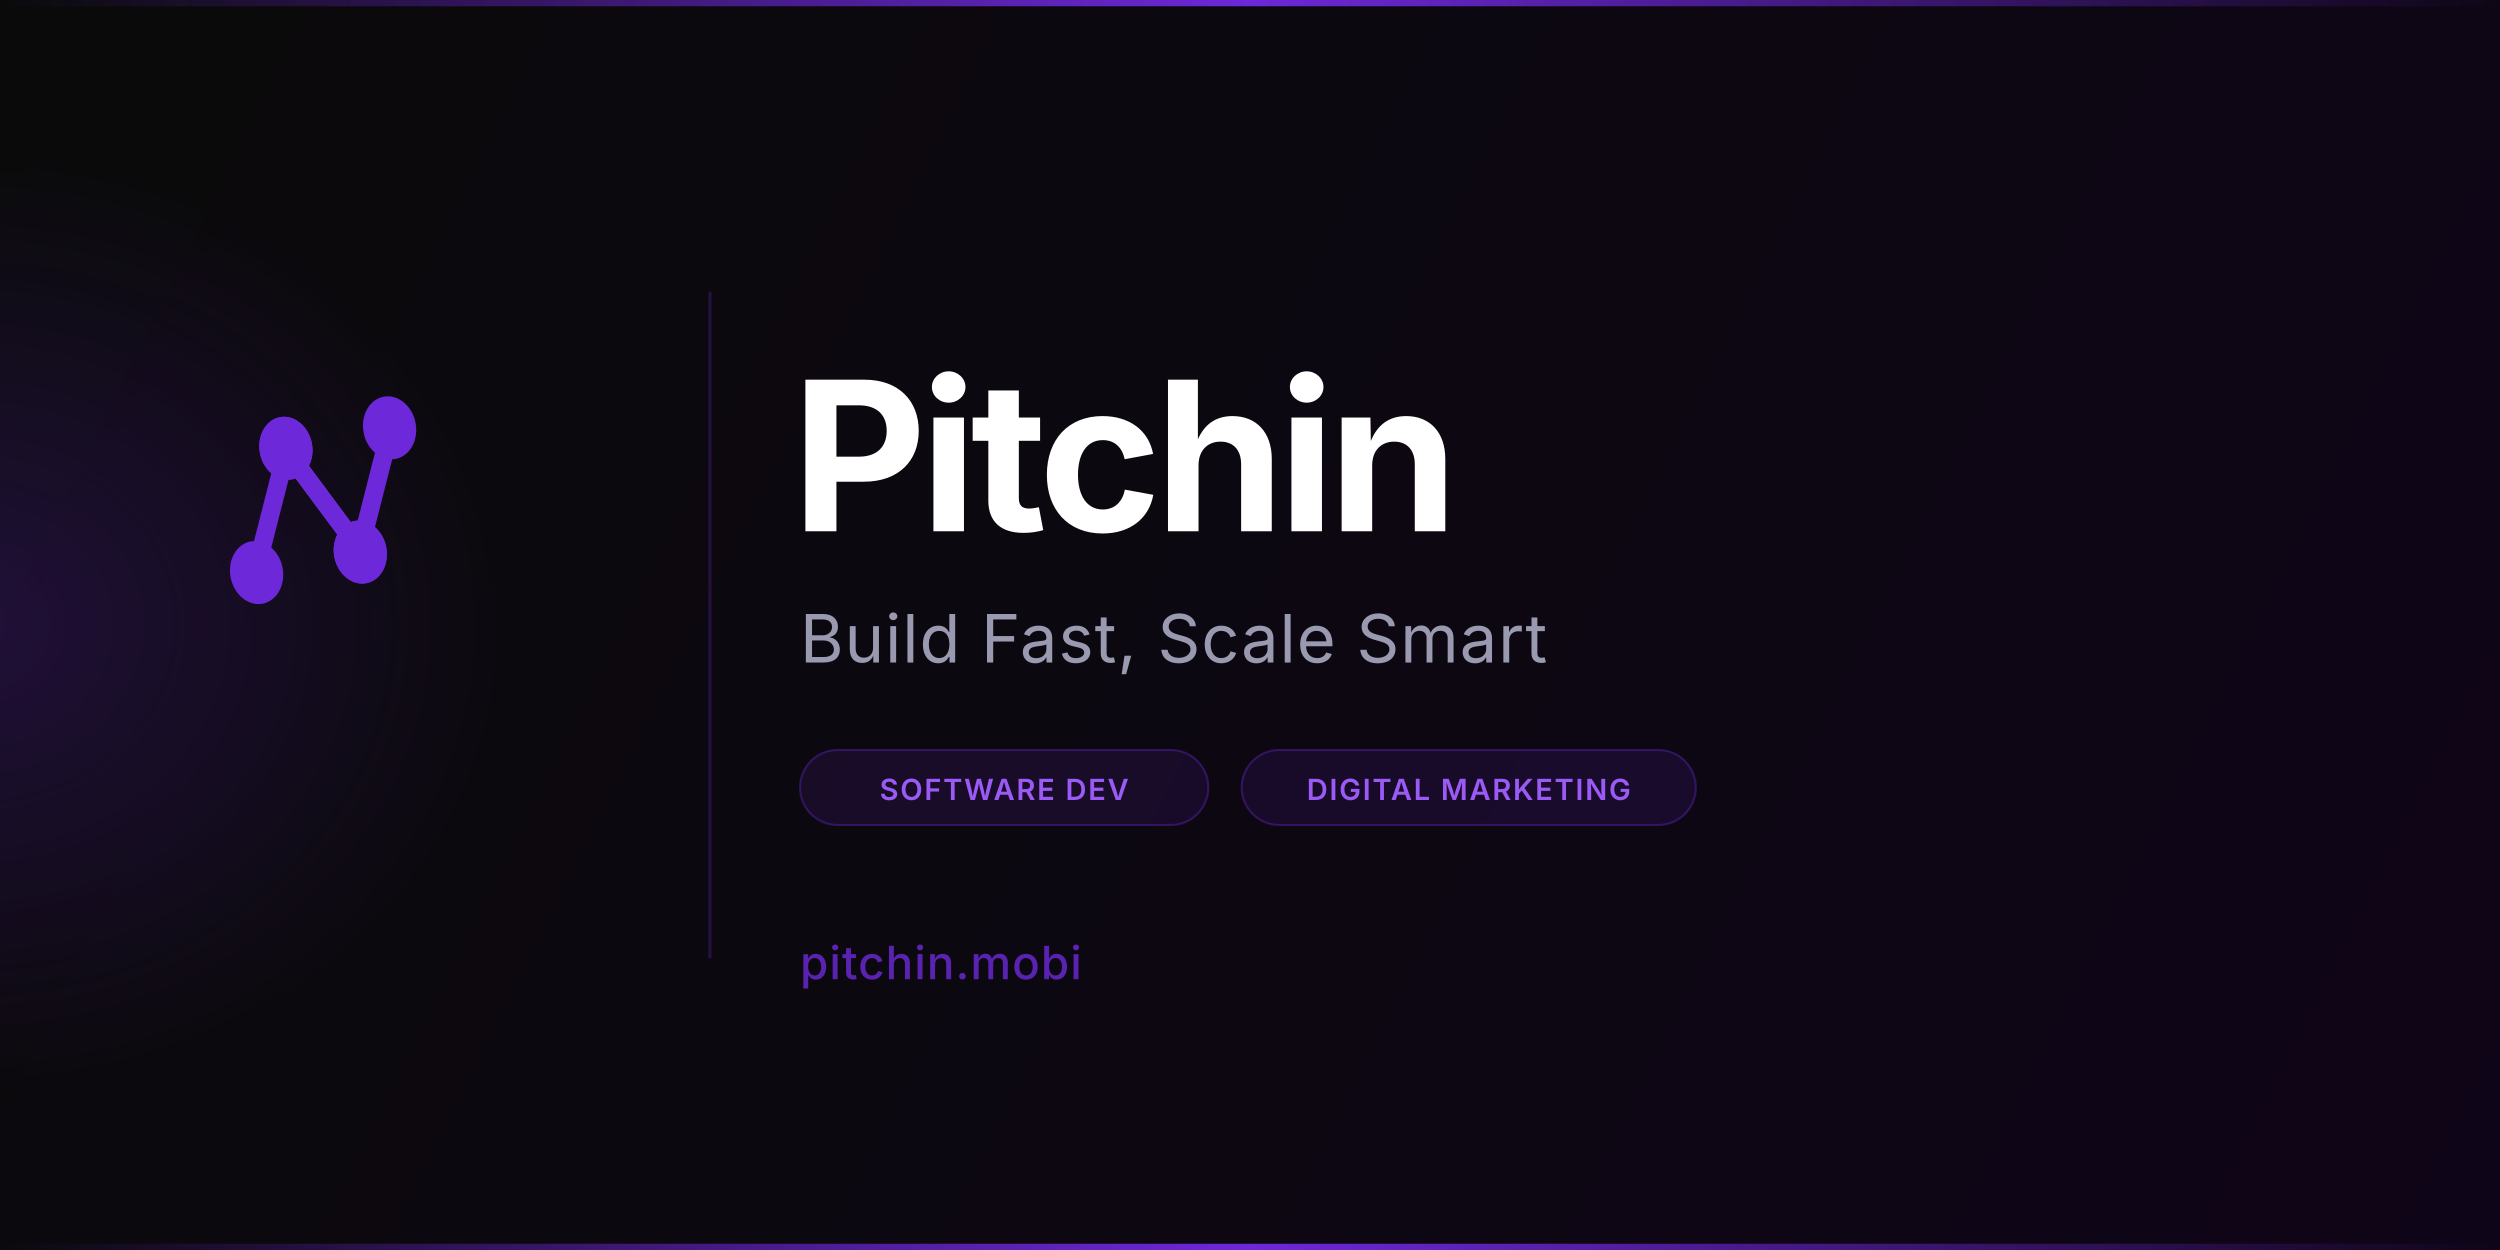
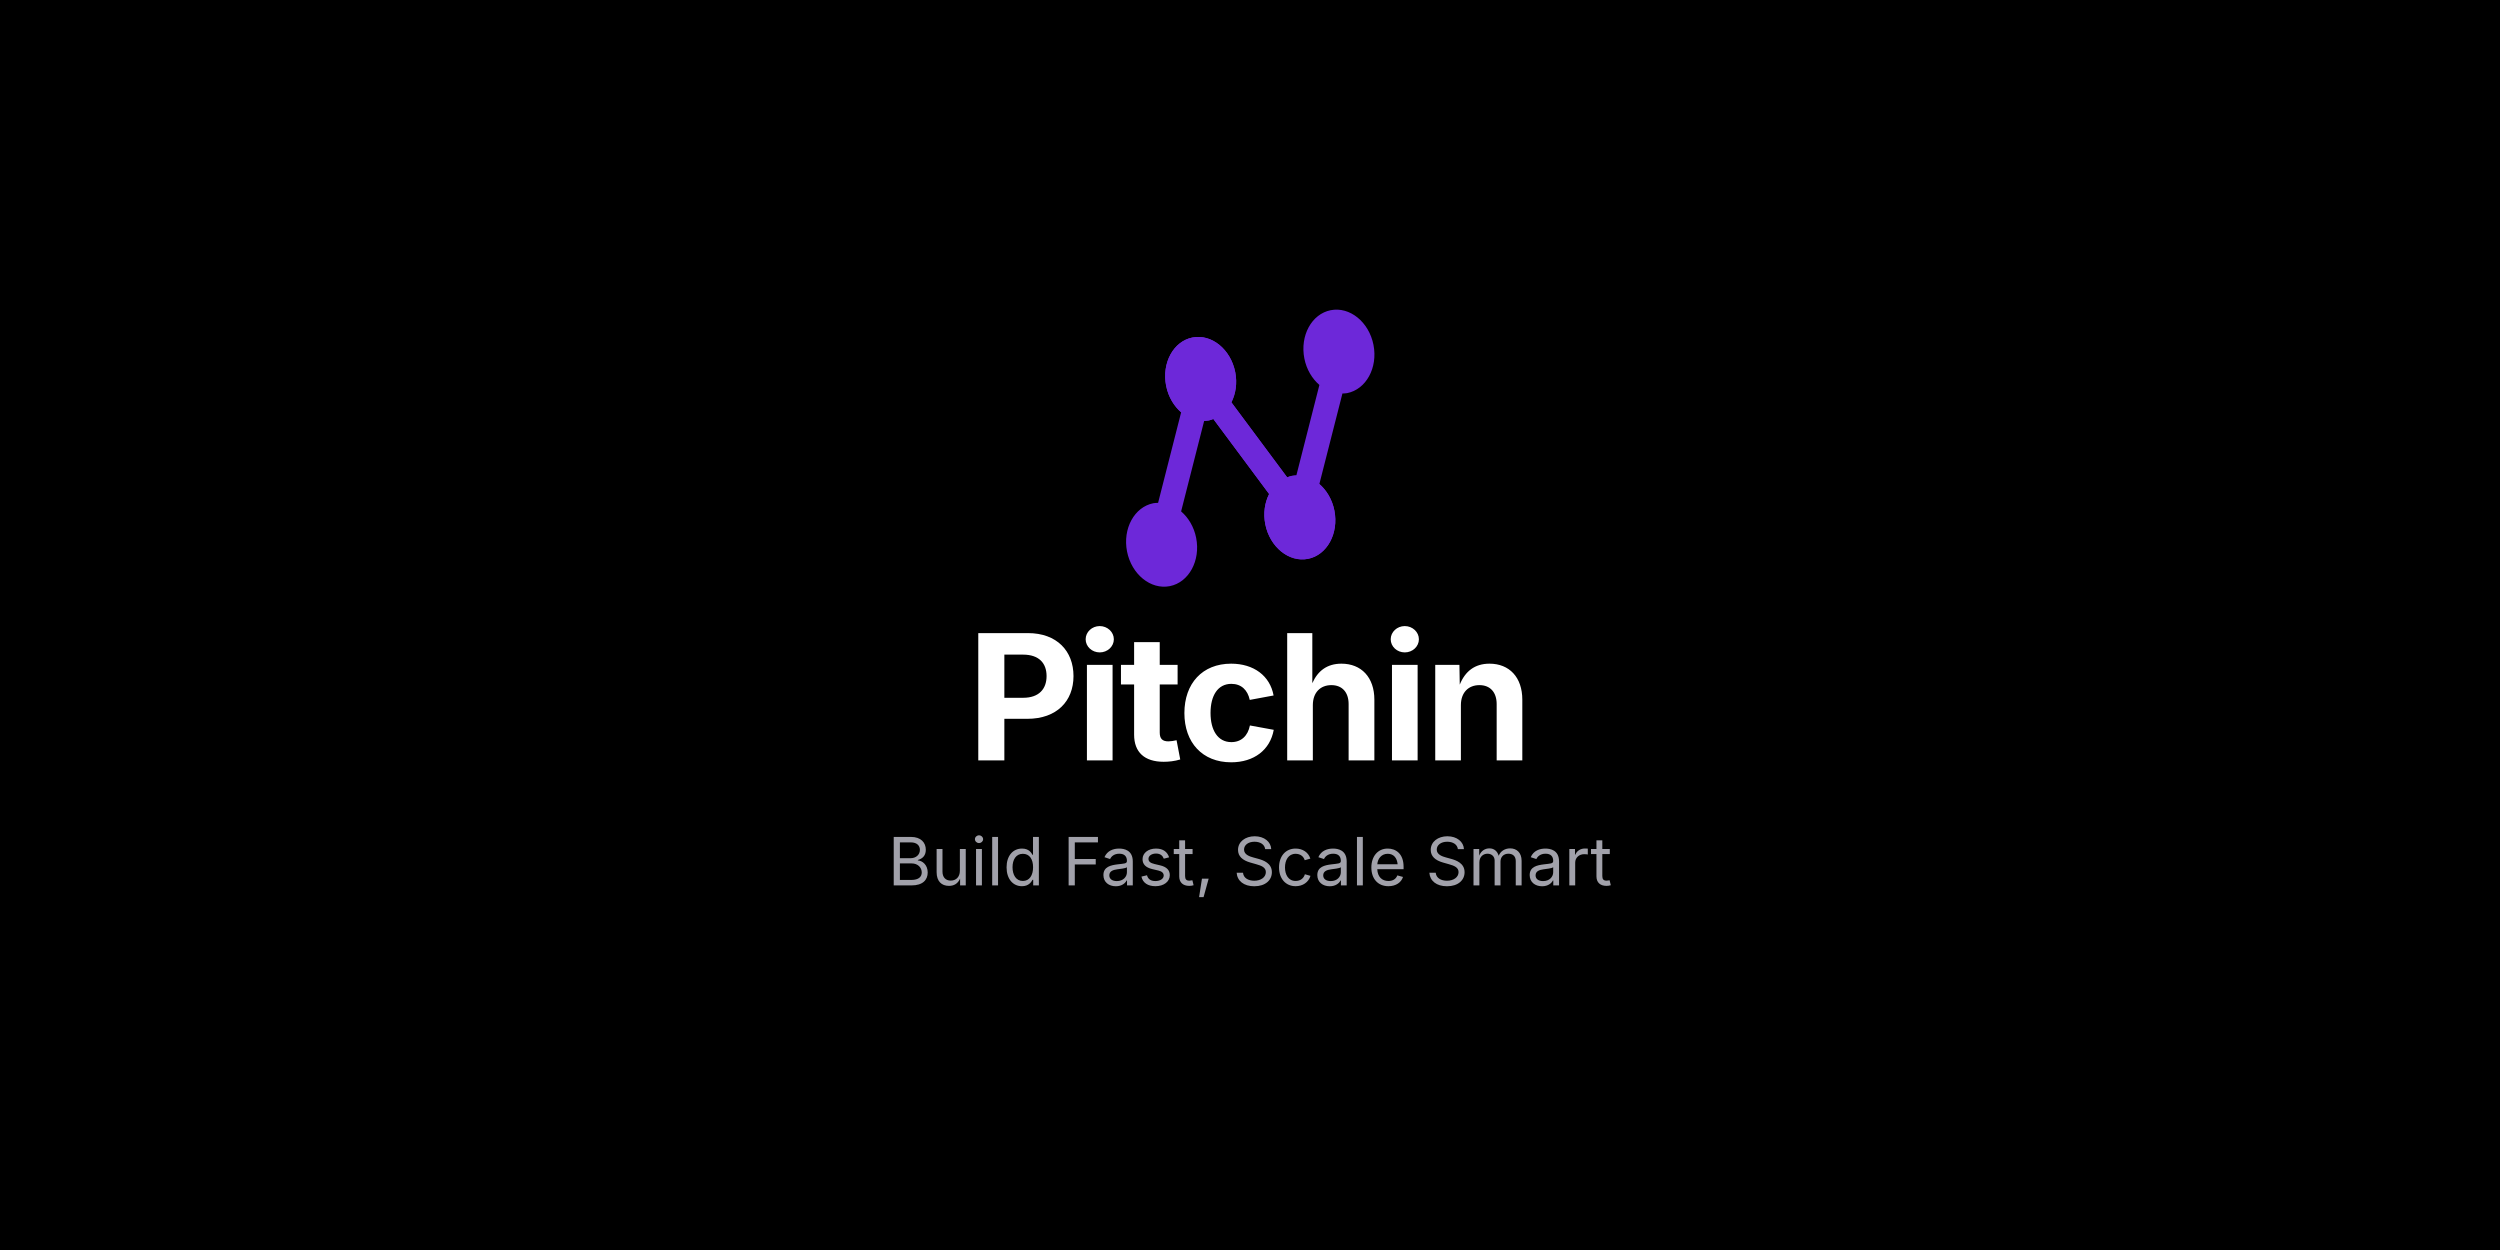
<svg xmlns="http://www.w3.org/2000/svg" width="1200" height="600" viewBox="0 0 1200 600" fill="none">
-   <defs>
-     <linearGradient id="bgGrad" x1="0" y1="0" x2="1200" y2="600" gradientUnits="userSpaceOnUse">
-       <stop offset="0%" stop-color="#0a0a0a" />
-       <stop offset="100%" stop-color="#0f0518" />
-     </linearGradient>
-     <radialGradient id="glowGrad" cx="20%" cy="50%" r="40%">
-       <stop offset="0%" stop-color="#6D28D9" stop-opacity="0.22" />
-       <stop offset="100%" stop-color="#6D28D9" stop-opacity="0" />
-     </radialGradient>
-     <linearGradient id="accentLine" x1="0" y1="0" x2="1200" y2="0" gradientUnits="userSpaceOnUse">
-       <stop offset="0%" stop-color="#6D28D9" stop-opacity="0" />
-       <stop offset="50%" stop-color="#6D28D9" />
-       <stop offset="100%" stop-color="#6D28D9" stop-opacity="0" />
-     </linearGradient>
-   </defs>
-   <rect width="1200" height="600" fill="url(#bgGrad)" />
-   <ellipse cx="180" cy="300" rx="320" ry="280" fill="url(#glowGrad)" />
-   <rect x="0" y="0" width="1200" height="3" fill="url(#accentLine)" />
-   <rect x="0" y="597" width="1200" height="3" fill="url(#accentLine)" />
-   <rect x="340" y="140" width="1.5" height="320" fill="#6D28D9" opacity="0.25" />
-   <g transform="translate(80, 165) scale(0.6)">
+   <rect width="1200" height="600" fill="#000000" />
+   <g transform="translate(600, 215) scale(0.8) translate(-125, -125)">
    <path d="M159.813 191.557C171.245 189.299 178.343 176.297 175.633 162.579C174.333 155.993 170.979 150.468 166.609 146.704L180.46 92.34C181.388 92.312 182.323 92.317 183.263 92.131C194.694 89.873 201.793 76.872 199.083 63.154C196.373 49.435 184.865 40.109 173.433 42.367C162.001 44.625 154.903 57.627 157.613 71.345C158.914 77.93 162.267 83.455 166.637 87.22L152.793 141.582C151.858 141.612 150.924 141.607 149.984 141.793C149.044 141.978 148.181 142.338 147.305 142.666L113.832 97.65C116.443 92.507 117.444 86.121 116.143 79.536C113.433 65.818 101.925 56.492 90.493 58.75C79.061 61.008 71.963 74.009 74.673 87.727C77.382 101.446 88.891 110.772 100.322 108.514C101.262 108.328 102.125 107.968 103.001 107.64L136.474 152.656C133.864 157.8 132.863 164.185 134.163 170.77C136.873 184.488 148.381 193.815 159.813 191.557Z" fill="#6D28D9" />
    <path d="M90.493 58.75C101.925 56.492 113.433 65.818 116.143 79.536C117.444 86.121 116.443 92.507 113.832 97.65L147.312 142.665C148.181 142.338 149.044 141.978 149.984 141.793C161.416 139.534 172.924 148.861 175.633 162.579C178.343 176.297 171.245 189.299 159.813 191.557C148.381 193.815 136.873 184.488 134.163 170.77C132.863 164.185 133.864 157.8 136.474 152.656L103.001 107.64C102.125 107.968 101.262 108.328 100.322 108.514C99.382 108.699 98.448 108.694 97.513 108.724L83.669 163.086C88.039 166.851 91.393 172.376 92.693 178.961C95.403 192.68 88.305 205.681 76.873 207.939C65.441 210.197 53.933 200.871 51.223 187.153C48.514 173.434 55.612 160.433 67.044 158.175C67.984 157.989 68.918 157.994 69.853 157.965L83.697 103.602C79.327 99.838 75.974 94.313 74.673 87.727C71.963 74.009 79.061 61.008 90.493 58.75Z" fill="#6D28D9" />
  </g>
-   <text x="380" y="255" font-family="'Plus Jakarta Sans', 'Inter', 'Helvetica Neue', sans-serif" font-weight="700" font-size="100" fill="#ffffff" letter-spacing="-3">Pitchin</text>
-   <text x="384" y="318" font-family="'Plus Jakarta Sans', 'Inter', 'Helvetica Neue', sans-serif" font-weight="400" font-size="32" fill="#9999b0" letter-spacing="0.5">Build Fast, Scale Smart</text>
-   <g transform="translate(384, 360)">
-     <rect x="0" y="0" width="196" height="36" rx="18" fill="#6D28D9" opacity="0.12" />
-     <rect x="0" y="0" width="196" height="36" rx="18" fill="none" stroke="#6D28D9" stroke-width="1" opacity="0.35" />
-     <text x="98" y="24" font-family="'Plus Jakarta Sans', 'Inter', sans-serif" font-size="14" font-weight="600" fill="#9B59F5" text-anchor="middle" letter-spacing="0.8">SOFTWARE DEV</text>
-     <rect x="212" y="0" width="218" height="36" rx="18" fill="#6D28D9" opacity="0.12" />
-     <rect x="212" y="0" width="218" height="36" rx="18" fill="none" stroke="#6D28D9" stroke-width="1" opacity="0.35" />
-     <text x="321" y="24" font-family="'Plus Jakarta Sans', 'Inter', sans-serif" font-size="14" font-weight="600" fill="#9B59F5" text-anchor="middle" letter-spacing="0.8">DIGITAL MARKETING</text>
-   </g>
-   <text x="384" y="470" font-family="'Plus Jakarta Sans', 'Inter', sans-serif" font-size="22" font-weight="500" fill="#6D28D9" opacity="0.8" letter-spacing="0.5">pitchin.mobi</text>
+   <text x="600" y="365" font-family="'Plus Jakarta Sans', 'Inter', 'Helvetica Neue', sans-serif" font-weight="700" font-size="84" fill="#ffffff" letter-spacing="-2" text-anchor="middle">Pitchin</text>
+   <text x="600" y="425" font-family="'Plus Jakarta Sans', 'Inter', 'Helvetica Neue', sans-serif" font-weight="400" font-size="32" fill="#a1a1aa" letter-spacing="0" text-anchor="middle">Build Fast, Scale Smart</text>
</svg>
